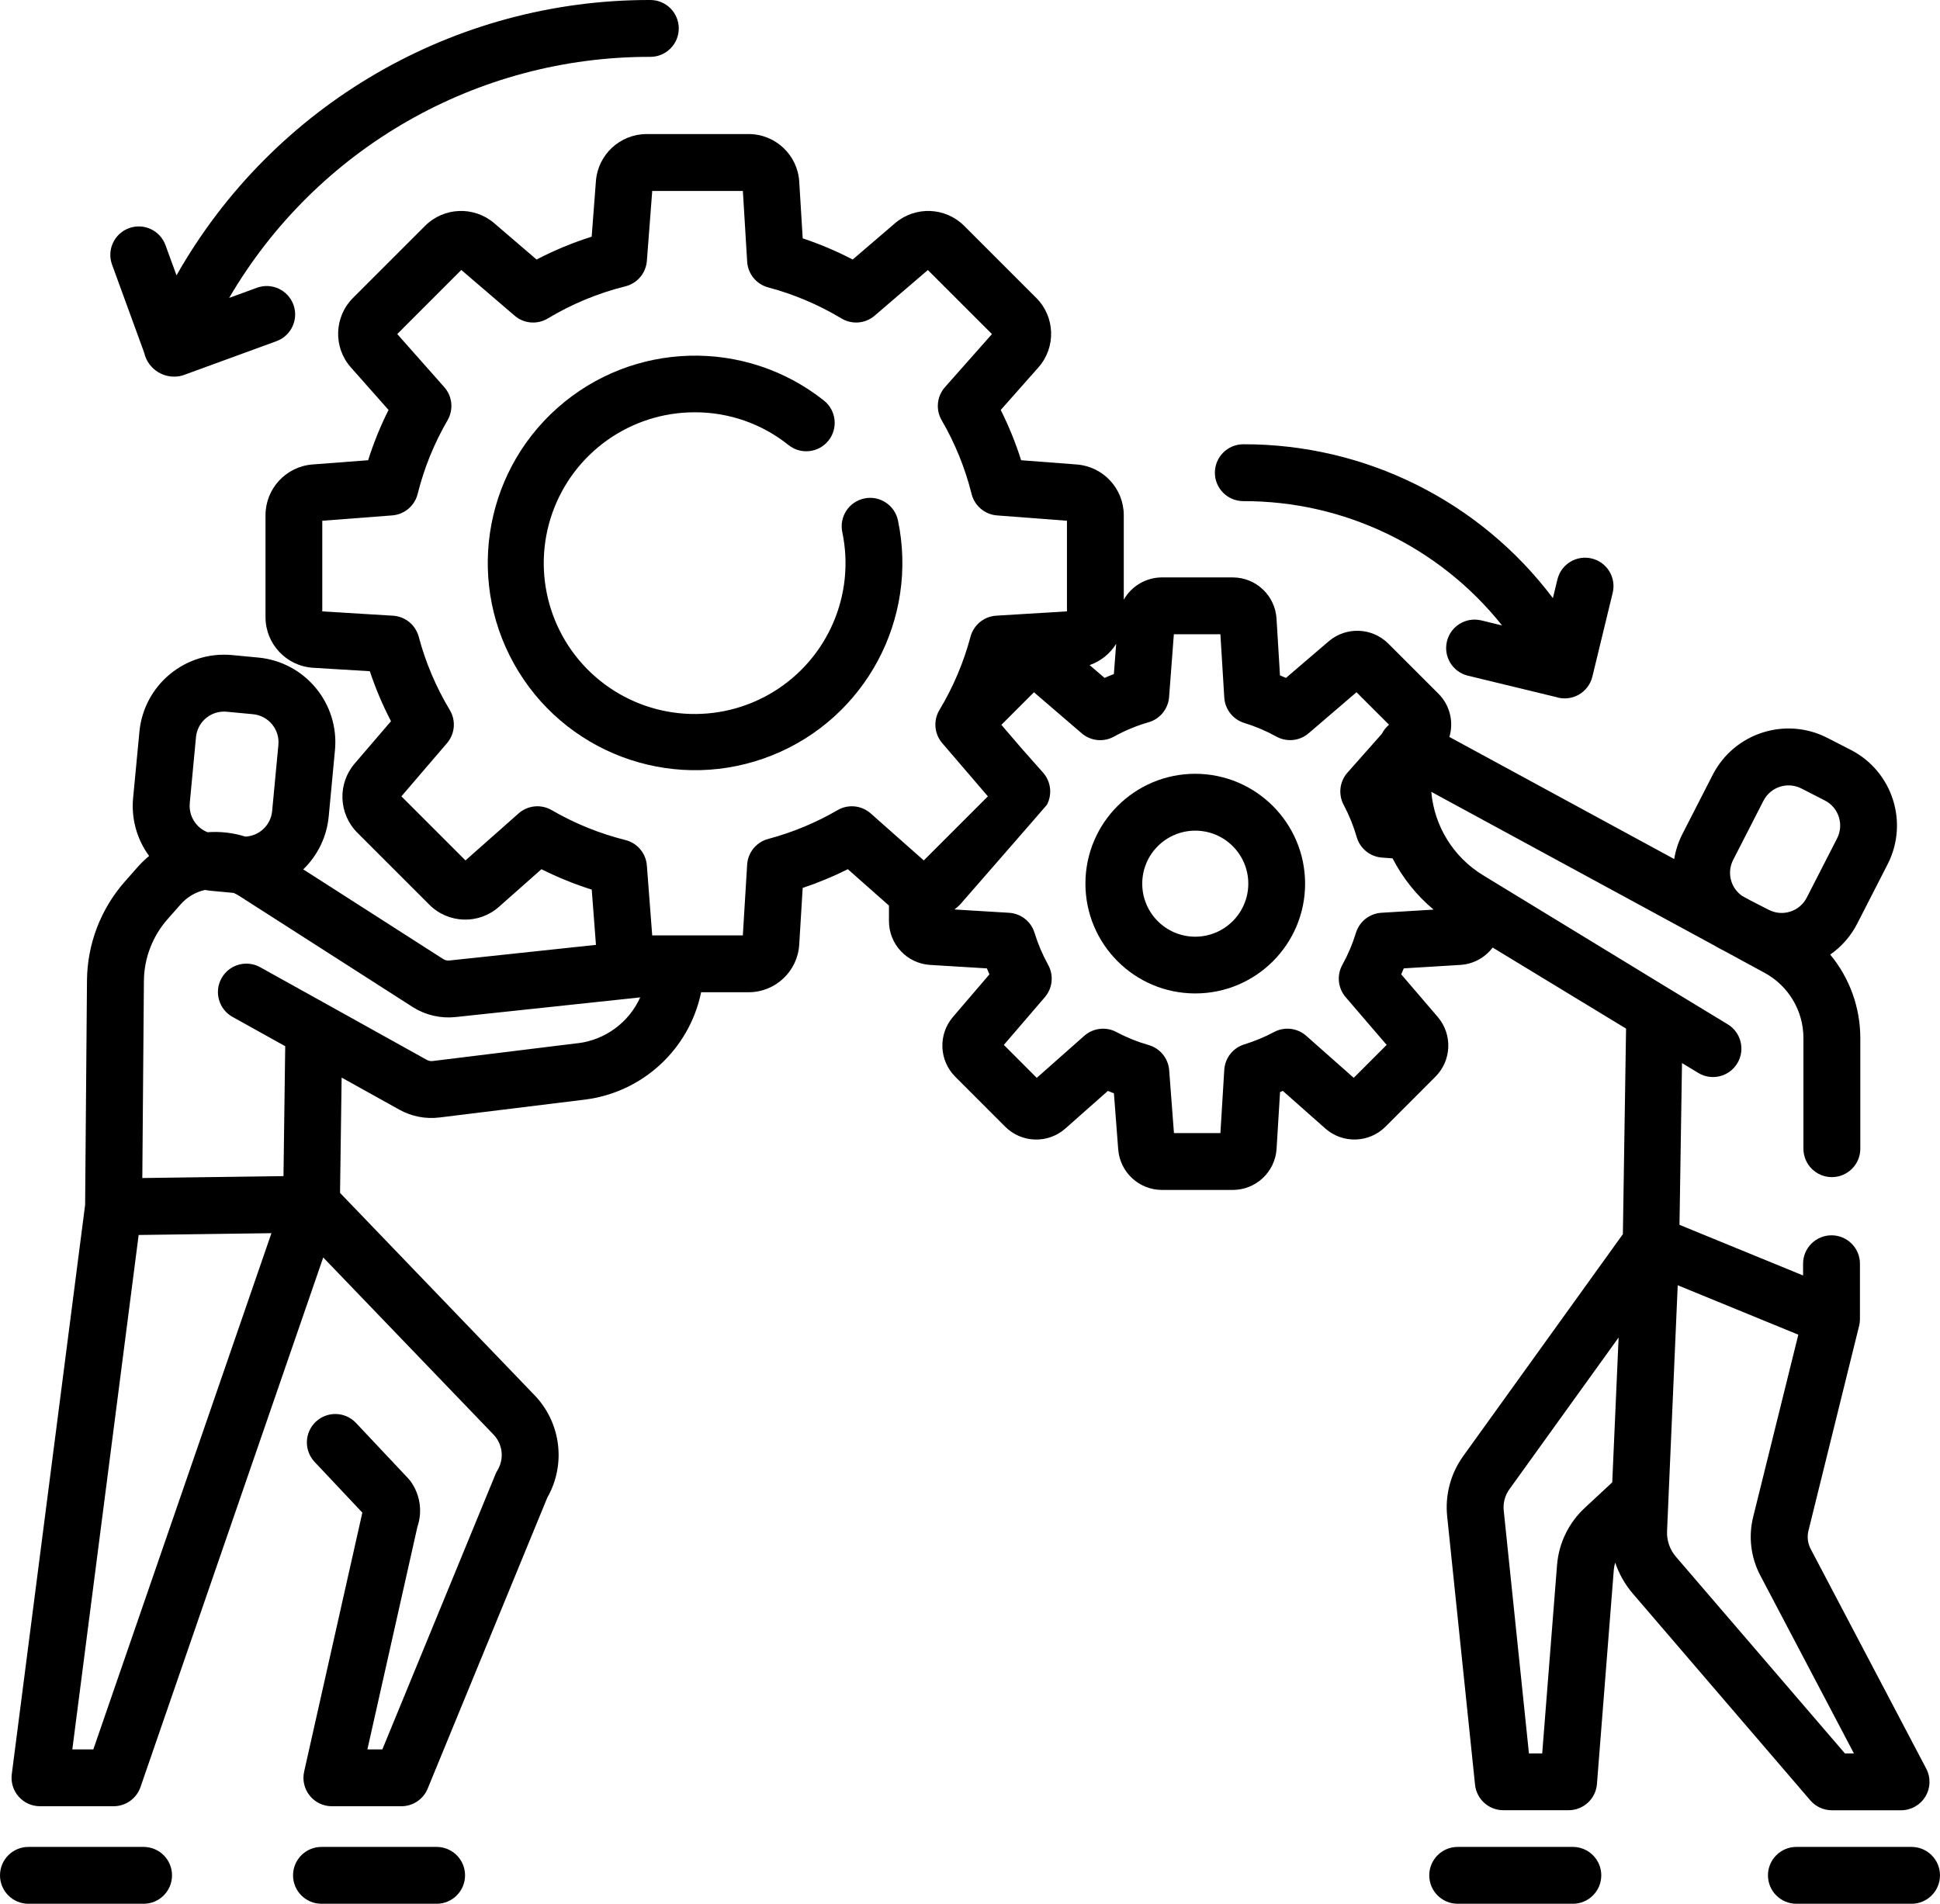
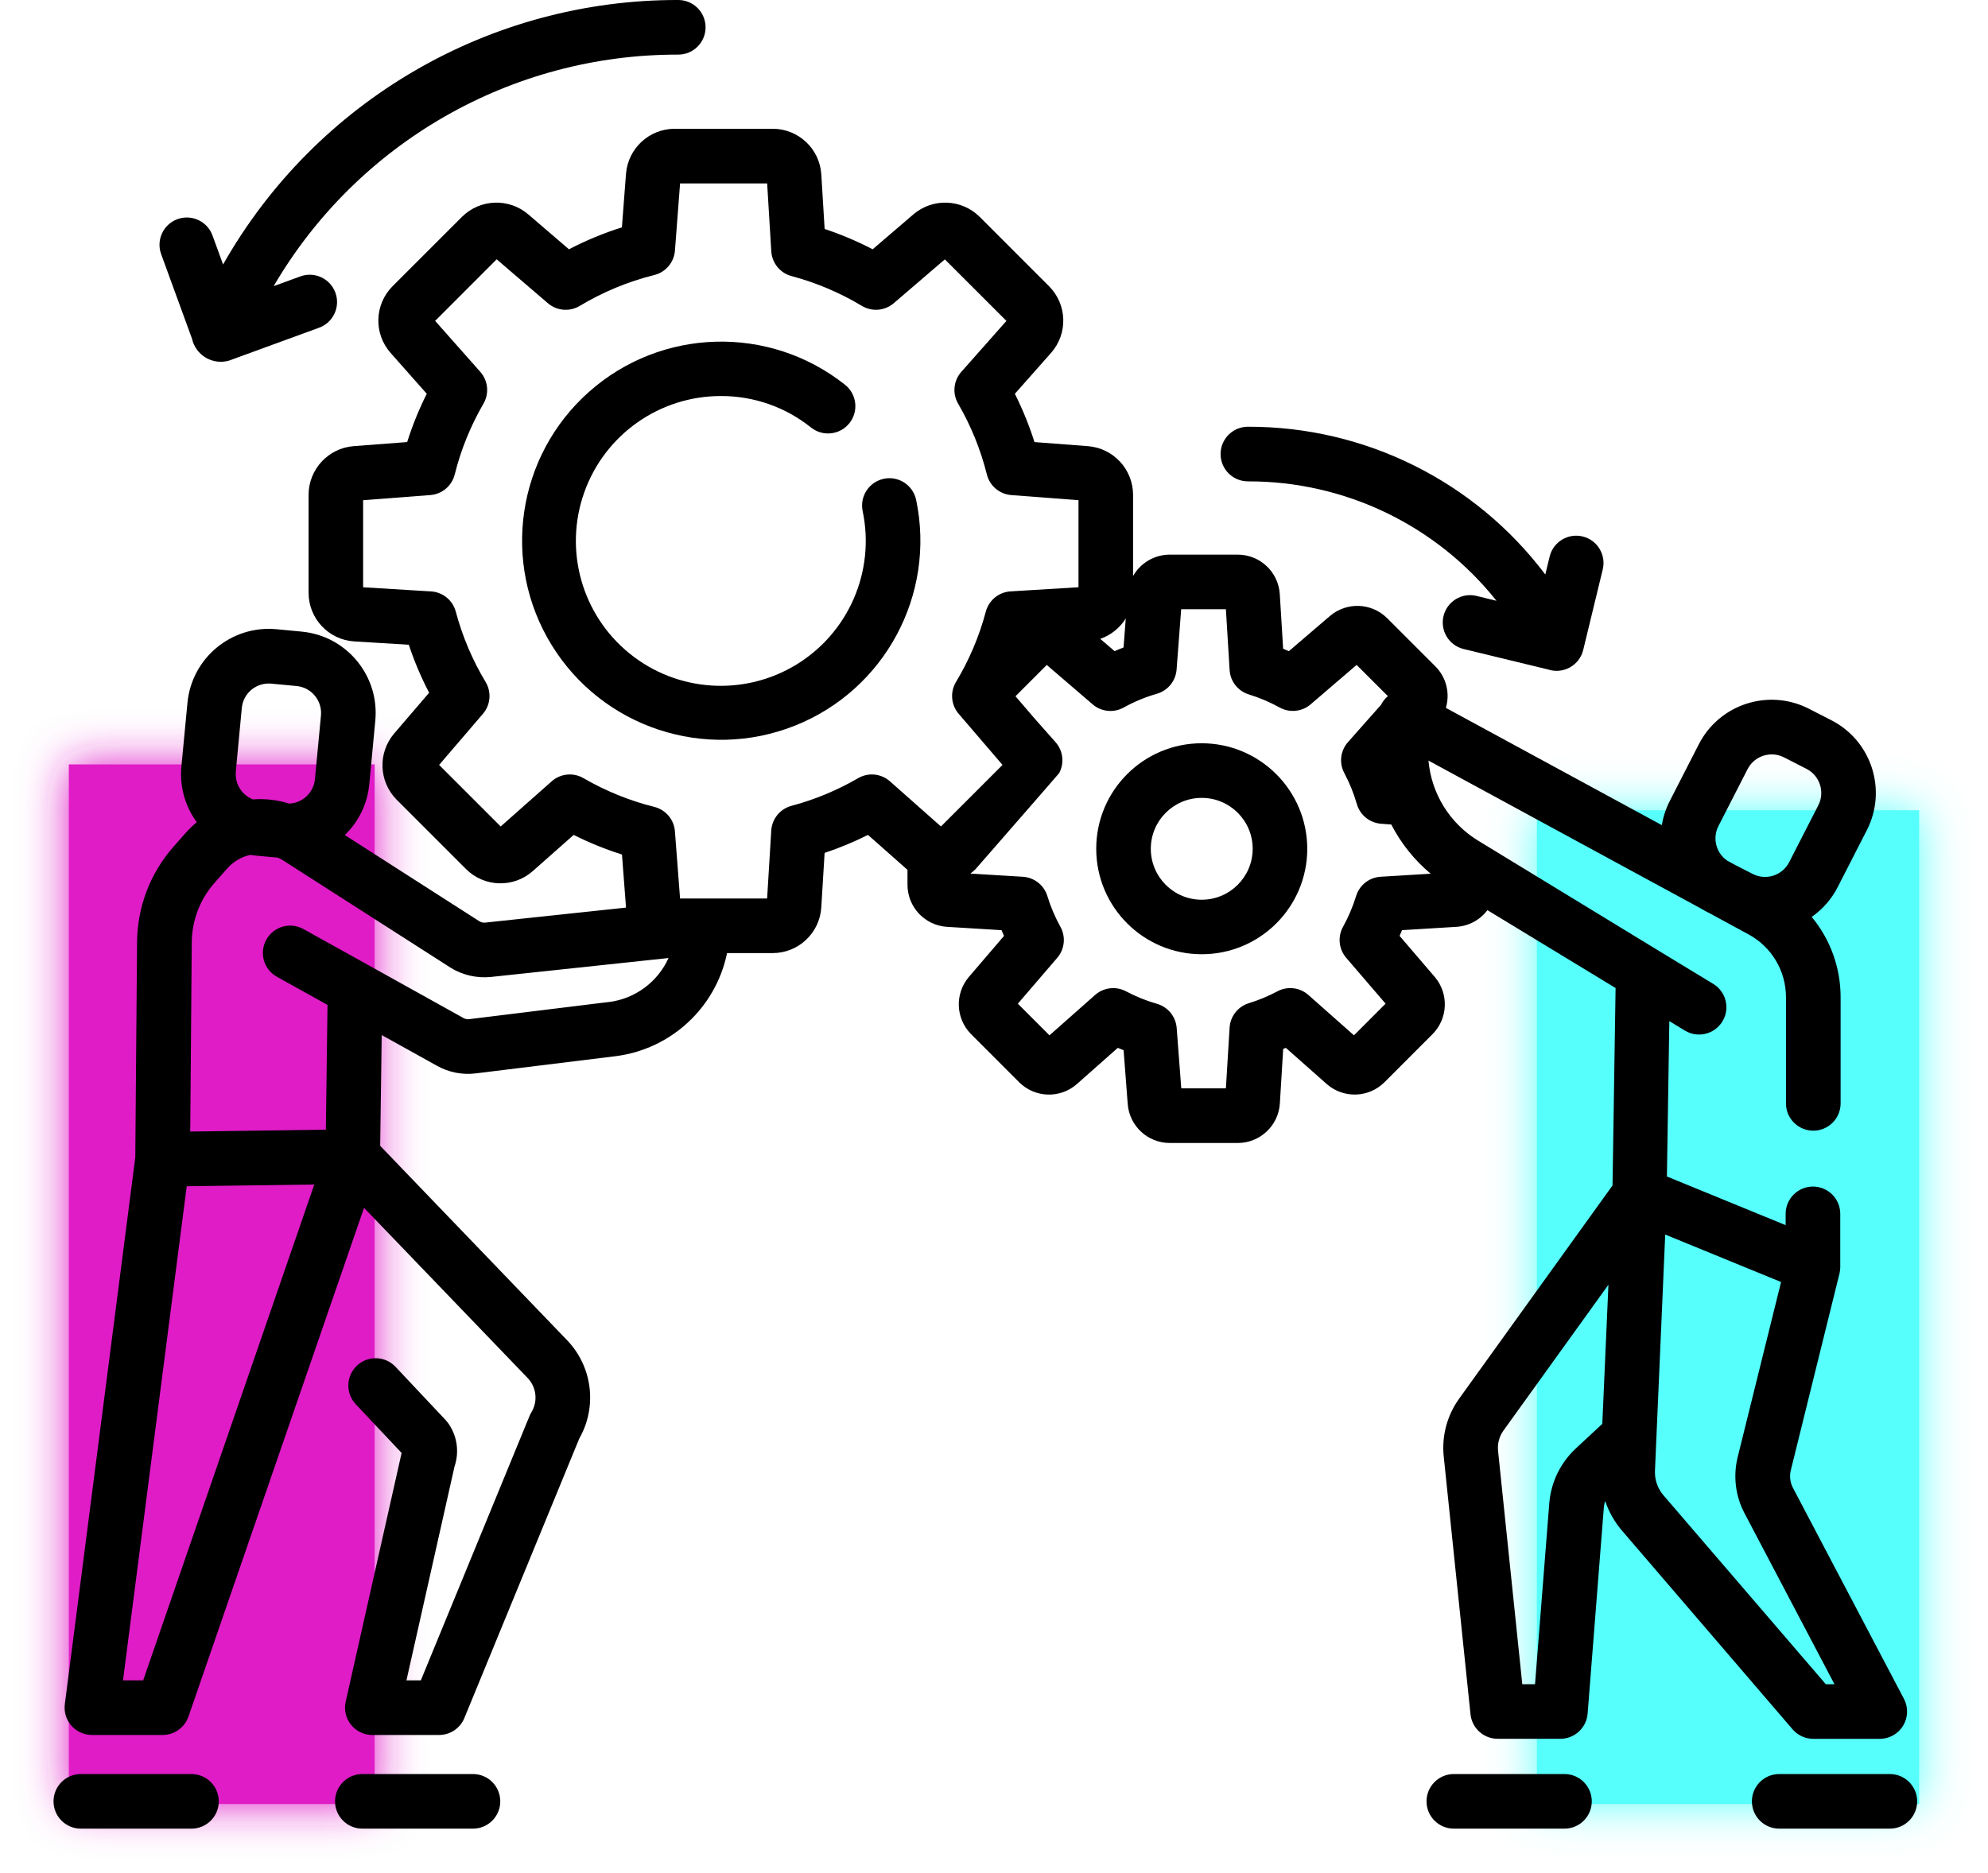
- <svg xmlns="http://www.w3.org/2000/svg" width="121.868" height="119.607" viewBox="0 0 121.868 119.607">
-   <g id="tft-boosting" transform="translate(0 -0.5)">
-     <path id="Trazado_151" data-name="Trazado 151" d="M293.35,204.75a6.9,6.9,0,1,0,6.9,6.9A6.912,6.912,0,0,0,293.35,204.75Zm0,10.235a3.331,3.331,0,1,1,3.331-3.331A3.336,3.336,0,0,1,293.35,214.985Zm0,0" transform="translate(-218.265 -155.634)" />
-     <path id="Trazado_152" data-name="Trazado 152" d="M152.208,103.313a1.786,1.786,0,0,0-1.383,2.113,9.478,9.478,0,1,1-9.276-7.527,9.37,9.37,0,0,1,5.9,2.06,1.786,1.786,0,1,0,2.226-2.795,13.022,13.022,0,1,0,4.648,7.53,1.788,1.788,0,0,0-2.114-1.383Zm0,0" transform="translate(-97.914 -71.495)" />
-     <path id="Trazado_153" data-name="Trazado 153" d="M9.02,488H1.786a1.786,1.786,0,0,0,0,3.572H9.02a1.786,1.786,0,1,0,0-3.572Zm0,0" transform="translate(0 -371.461)" />
-     <path id="Trazado_154" data-name="Trazado 154" d="M86.355,488H79.123a1.786,1.786,0,1,0,0,3.572h7.233a1.786,1.786,0,1,0,0-3.572Zm0,0" transform="translate(-58.928 -371.461)" />
-     <path id="Trazado_155" data-name="Trazado 155" d="M116.043,140.582a1.786,1.786,0,0,0,1.356.622h4.343a1.786,1.786,0,0,0,1.582-2.617l-7.258-13.8a1.63,1.63,0,0,1-.14-1.152l3.2-12.939v0l0-.006c0-.008,0-.017,0-.024.009-.042.018-.083.025-.124,0-.013,0-.026,0-.039s0,0,0,0,0-.019,0-.028c0-.031.007-.062.009-.094,0-.012,0-.025,0-.037,0-.039,0-.077,0-.115v-3.363a1.786,1.786,0,1,0-3.572,0v.737l-7.764-3.182.158-10.164,1.018.619a1.786,1.786,0,0,0,1.855-3.053l-3.7-2.248-.043-.026L95.472,82.449a6.827,6.827,0,0,1-3.239-5.232l17.81,9.672c.1.058.192.116.292.168l.3.154,2.536,1.378a4.663,4.663,0,0,1,2.439,4.1v6.99a1.787,1.787,0,0,0,3.573,0v-6.99a8.231,8.231,0,0,0-1.89-5.247,5.317,5.317,0,0,0,1.7-1.953l1.905-3.721a5.342,5.342,0,0,0-2.32-7.19l-1.473-.755a5.349,5.349,0,0,0-7.191,2.32l-1.905,3.721a5.328,5.328,0,0,0-.517,1.575L93.37,73.769a2.741,2.741,0,0,0-.691-2.721L89.529,67.9a2.764,2.764,0,0,0-3.741-.141l-2.684,2.3c-.124-.055-.249-.108-.376-.159L82.51,66.33a2.758,2.758,0,0,0-2.748-2.585H75.306a2.763,2.763,0,0,0-2.391,1.4V59.823a3.2,3.2,0,0,0-2.938-3.172l-3.51-.268a21.484,21.484,0,0,0-1.282-3.158l2.369-2.677a3.186,3.186,0,0,0-.132-4.358l-4.543-4.544a3.2,3.2,0,0,0-4.321-.165l-2.672,2.292a21.425,21.425,0,0,0-3.14-1.33l-.218-3.565a3.185,3.185,0,0,0-3.175-2.988H42.928a3.2,3.2,0,0,0-3.171,2.939l-.268,3.509a21.443,21.443,0,0,0-3.462,1.435l-2.671-2.292a3.2,3.2,0,0,0-4.321.165l-4.543,4.543a3.186,3.186,0,0,0-.133,4.358l2.37,2.677a21.24,21.24,0,0,0-1.282,3.158l-3.511.268A3.2,3.2,0,0,0,19,59.822v6.424a3.187,3.187,0,0,0,2.987,3.176l3.566.217a21.367,21.367,0,0,0,1.33,3.14l-2.292,2.672a3.2,3.2,0,0,0,.165,4.321L29.3,84.315a3.185,3.185,0,0,0,4.358.132l2.677-2.369a21.441,21.441,0,0,0,3.158,1.282l.265,3.472-9.209.982a.606.606,0,0,1-.372-.082l-8.807-5.644a5.309,5.309,0,0,0,1.6-3.325l.393-4.163a5.342,5.342,0,0,0-4.817-5.82L16.9,68.624a5.344,5.344,0,0,0-5.821,4.817L10.683,77.6a5.3,5.3,0,0,0,1.006,3.646,6.577,6.577,0,0,0-.7.672l-.827.938a9.514,9.514,0,0,0-2.377,6.213l-.117,14.1L3.061,138.935a1.786,1.786,0,0,0,1.771,2.015H9.457a1.787,1.787,0,0,0,1.688-1.2l11.481-33.279,10.678,11.109a1.852,1.852,0,0,1,.267,2.263,1.8,1.8,0,0,0-.124.246L26.34,137.379H25.4l3.144-13.992a3.14,3.14,0,0,0-.434-2.857,1.9,1.9,0,0,0-.146-.176l-3.293-3.5a1.786,1.786,0,0,0-2.6,2.449l3.012,3.2-3.656,16.27a1.785,1.785,0,0,0,1.742,2.178h4.365a1.786,1.786,0,0,0,1.652-1.106l7.516-18.285a5.415,5.415,0,0,0-.841-6.475l-12.179-12.67.1-7.245L27.4,97.182a4.142,4.142,0,0,0,2.538.494l9.121-1.122a8.534,8.534,0,0,0,7.306-6.746h2.987a3.186,3.186,0,0,0,3.175-2.988l.217-3.565a21.416,21.416,0,0,0,2.837-1.178l2.583,2.286v.98a2.758,2.758,0,0,0,2.585,2.748l3.566.218c.052.126.105.251.16.376l-2.3,2.686a2.767,2.767,0,0,0,.145,3.736l3.155,3.158a2.76,2.76,0,0,0,3.767.109l2.675-2.367q.188.08.379.153l.269,3.52a2.761,2.761,0,0,0,2.745,2.549h4.456a2.758,2.758,0,0,0,2.748-2.585l.218-3.566.173-.072,2.673,2.366a2.764,2.764,0,0,0,3.774-.113L92.5,95.108a2.769,2.769,0,0,0,.144-3.74l-2.3-2.684c.055-.124.109-.249.16-.376l3.568-.218A2.747,2.747,0,0,0,96.087,87l8.381,5.092-.2,12.915L94.235,118.956a5.5,5.5,0,0,0-1.005,3.779L94.981,139.6a1.787,1.787,0,0,0,1.777,1.6h4.1a1.786,1.786,0,0,0,1.781-1.647l1.06-13.472a1.909,1.909,0,0,1,.088-.437A5.862,5.862,0,0,0,104.9,127.6Zm-4.958-57.736a1.76,1.76,0,0,1,.11-1.351l1.905-3.72a1.773,1.773,0,0,1,2.382-.769l1.473.754a1.77,1.77,0,0,1,.769,2.382l-1.905,3.721a1.771,1.771,0,0,1-2.383.769l-1.126-.576-.534-.29A1.757,1.757,0,0,1,111.085,82.846ZM72.438,67.917l-.145,1.9q-.3.114-.585.242l-.938-.805A3.193,3.193,0,0,0,72.438,67.917ZM14.24,77.938l.393-4.162a1.769,1.769,0,0,1,1.759-1.6c.056,0,.113,0,.169.008l1.648.155a1.771,1.771,0,0,1,1.6,1.928l-.393,4.163a1.772,1.772,0,0,1-1.682,1.6,6.367,6.367,0,0,0-2.375-.276,1.773,1.773,0,0,1-1.116-1.813Zm-6.056,59.44H6.864l4.167-32.319,8.341-.113Zm30.44-44.37L29.5,94.13a.6.6,0,0,1-.365-.071l-6.2-3.449-.059-.033-4.211-2.341a1.786,1.786,0,1,0-1.736,3.122l3.309,1.84-.109,8.163-8.868.12.1-12.381a5.936,5.936,0,0,1,1.484-3.88l.828-.938a2.853,2.853,0,0,1,1.519-.9c.1.016.2.034.308.045l1.5.141a2.854,2.854,0,0,1,.369.2l10.9,6.984.024.016a4.208,4.208,0,0,0,2.638.6l11.607-1.237a4.956,4.956,0,0,1-3.908,2.88Zm16.311-14.64a17.84,17.84,0,0,1-4.356,1.808,1.786,1.786,0,0,0-1.324,1.618l-.27,4.442H43.292l-.336-4.391a1.786,1.786,0,0,0-1.349-1.6,17.847,17.847,0,0,1-4.63-1.879,1.784,1.784,0,0,0-2.08.207l-3.335,2.953L27.536,77.5,30.4,74.159a1.786,1.786,0,0,0,.176-2.084,17.81,17.81,0,0,1-1.95-4.6,1.786,1.786,0,0,0-1.618-1.324l-4.442-.271V60.185l4.391-.336a1.786,1.786,0,0,0,1.6-1.349,17.8,17.8,0,0,1,1.879-4.63,1.786,1.786,0,0,0-.207-2.08l-2.953-3.335L31.3,44.429,34.648,47.3a1.784,1.784,0,0,0,2.084.176,17.833,17.833,0,0,1,4.876-2.02,1.785,1.785,0,0,0,1.349-1.6l.336-4.391h5.694l.27,4.442a1.786,1.786,0,0,0,1.324,1.618,17.848,17.848,0,0,1,4.6,1.95,1.786,1.786,0,0,0,2.084-.175l3.343-2.868,4.026,4.025L61.683,51.79a1.786,1.786,0,0,0-.208,2.08,17.808,17.808,0,0,1,1.879,4.63,1.787,1.787,0,0,0,1.6,1.35l4.392.335v5.693l-4.442.271a1.785,1.785,0,0,0-1.618,1.324,17.829,17.829,0,0,1-1.95,4.6,1.786,1.786,0,0,0,.175,2.084L64.378,77.5l-4.026,4.026-3.335-2.953a1.786,1.786,0,0,0-2.081-.207ZM89.1,84.815a1.788,1.788,0,0,0-1.6,1.259,10.547,10.547,0,0,1-.854,2.012,1.786,1.786,0,0,0,.206,2.03l2.576,3-2.068,2.07-2.981-2.639a1.785,1.785,0,0,0-2.027-.237,10.518,10.518,0,0,1-1.865.774,1.787,1.787,0,0,0-1.259,1.6l-.243,3.972H76.067l-.3-3.949a1.787,1.787,0,0,0-1.288-1.581,10.376,10.376,0,0,1-2.022-.816,1.788,1.788,0,0,0-2.026.238l-2.982,2.639-2.068-2.07,2.577-3a1.788,1.788,0,0,0,.206-2.03,10.5,10.5,0,0,1-.854-2.011,1.788,1.788,0,0,0-1.6-1.26l-3.434-.209a3.236,3.236,0,0,0,.34-.291s5.448-6.244,5.472-6.288a1.788,1.788,0,0,0-.243-2.017l-1.3-1.468-.014-.017-.028-.032-.031-.034-1.246-1.452,2.046-2.047,3,2.578a1.784,1.784,0,0,0,2.031.206,10.4,10.4,0,0,1,2.172-.9,1.788,1.788,0,0,0,1.286-1.581l.3-3.948h2.924l.243,3.974a1.786,1.786,0,0,0,1.259,1.6,10.552,10.552,0,0,1,2.012.854,1.784,1.784,0,0,0,2.029-.207l3.006-2.578L89.578,73a1.782,1.782,0,0,0-.447.566L86.967,76.01a1.785,1.785,0,0,0-.238,2.026,10.505,10.505,0,0,1,.82,2.028,1.788,1.788,0,0,0,1.579,1.283l.673.051a10.369,10.369,0,0,0,2.576,3.218Zm29.682,52.817h-.566L107.6,125.275a2.307,2.307,0,0,1-.557-1.61l.67-15.447,7.576,3.105-2.836,11.449a5.2,5.2,0,0,0,.445,3.674Zm-16.9-15.434a5.493,5.493,0,0,0-1.75,3.6L99.2,137.632h-.833l-1.584-15.262a1.931,1.931,0,0,1,.351-1.327L104,111.5l-.4,9.1Zm0,0" transform="translate(-2.321 -26.967)" />
-     <path id="Trazado_156" data-name="Trazado 156" d="M475.621,488h-7.234a1.786,1.786,0,1,0,0,3.572h7.234a1.786,1.786,0,1,0,0-3.572Zm0,0" transform="translate(-355.54 -371.461)" />
-     <path id="Trazado_157" data-name="Trazado 157" d="M386.223,488H378.99a1.786,1.786,0,0,0,0,3.572h7.234a1.786,1.786,0,1,0,0-3.572Zm0,0" transform="translate(-287.42 -371.461)" />
-     <path id="Trazado_158" data-name="Trazado 158" d="M322.407,121.345a20.707,20.707,0,0,1,16.258,7.811l-1.332-.324a1.787,1.787,0,0,0-.842,3.473l5.546,1.344a1.79,1.79,0,0,0,2.3-1.281l1.276-5.263a1.786,1.786,0,1,0-3.472-.841l-.285,1.173a24.259,24.259,0,0,0-19.447-9.665,1.786,1.786,0,1,0,0,3.572Zm0,0" transform="translate(-244.306 -89.359)" />
-     <path id="Trazado_159" data-name="Trazado 159" d="M31.242,22.656a1.928,1.928,0,0,0,2.424,1.43l5.887-2.151a1.786,1.786,0,1,0-1.225-3.356l-1.747.638A30.564,30.564,0,0,1,63.039,4.072a1.786,1.786,0,0,0,0-3.572A34.122,34.122,0,0,0,33.274,17.8l-.693-1.9a1.786,1.786,0,0,0-3.356,1.226Zm0,0" transform="translate(-22.186 0)" />
+ <svg xmlns="http://www.w3.org/2000/svg" width="130" height="122.5" viewBox="0 0 130 122.5">
+   <defs>
+     <filter id="Rectangle_Copy_19" x="96" y="48.5" width="34" height="74" filterUnits="userSpaceOnUse">
+       <feOffset input="SourceAlpha" />
+       <feGaussianBlur stdDeviation="1.5" result="blur" />
+       <feFlood flood-color="#56fffb" />
+       <feComposite operator="in" in2="blur" />
+       <feComposite in="SourceGraphic" />
+     </filter>
+     <filter id="Rectangle_Copy_22" x="0" y="45.5" width="29" height="77" filterUnits="userSpaceOnUse">
+       <feOffset input="SourceAlpha" />
+       <feGaussianBlur stdDeviation="1.5" result="blur-2" />
+       <feFlood flood-color="#e01ac7" />
+       <feComposite operator="in" in2="blur-2" />
+       <feComposite in="SourceGraphic" />
+     </filter>
+   </defs>
+   <g id="Grupo_412" data-name="Grupo 412" transform="translate(-472.5 -1057)">
+     <g transform="matrix(1, 0, 0, 1, 472.5, 1057)" filter="url(#Rectangle_Copy_19)">
+       <rect id="Rectangle_Copy_19-2" data-name="Rectangle Copy 19" width="25" height="65" transform="translate(100.5 53)" fill="#56fffb" />
+     </g>
+     <g transform="matrix(1, 0, 0, 1, 472.5, 1057)" filter="url(#Rectangle_Copy_22)">
+       <rect id="Rectangle_Copy_22-2" data-name="Rectangle Copy 22" width="20" height="68" transform="translate(4.5 50)" fill="#e01ac7" />
+     </g>
+     <g id="tft-boosting" transform="translate(476 1056.5)">
+       <path id="Trazado_151" data-name="Trazado 151" d="M293.35,204.75a6.9,6.9,0,1,0,6.9,6.9A6.912,6.912,0,0,0,293.35,204.75Zm0,10.235a3.331,3.331,0,1,1,3.331-3.331A3.336,3.336,0,0,1,293.35,214.985Zm0,0" transform="translate(-218.265 -155.634)" />
+       <path id="Trazado_152" data-name="Trazado 152" d="M152.208,103.313a1.786,1.786,0,0,0-1.383,2.113,9.478,9.478,0,1,1-9.276-7.527,9.37,9.37,0,0,1,5.9,2.06,1.786,1.786,0,1,0,2.226-2.795,13.022,13.022,0,1,0,4.648,7.53,1.788,1.788,0,0,0-2.114-1.383Zm0,0" transform="translate(-97.914 -71.495)" />
+       <path id="Trazado_153" data-name="Trazado 153" d="M9.02,488H1.786a1.786,1.786,0,0,0,0,3.572H9.02a1.786,1.786,0,1,0,0-3.572Zm0,0" transform="translate(0 -371.461)" />
+       <path id="Trazado_154" data-name="Trazado 154" d="M86.355,488H79.123a1.786,1.786,0,1,0,0,3.572h7.233a1.786,1.786,0,1,0,0-3.572Zm0,0" transform="translate(-58.928 -371.461)" />
+       <path id="Trazado_155" data-name="Trazado 155" d="M116.043,140.582a1.786,1.786,0,0,0,1.356.622h4.343a1.786,1.786,0,0,0,1.582-2.617l-7.258-13.8a1.63,1.63,0,0,1-.14-1.152l3.2-12.939v0l0-.006c0-.008,0-.017,0-.024.009-.042.018-.083.025-.124,0-.013,0-.026,0-.039s0,0,0,0,0-.019,0-.028c0-.031.007-.062.009-.094,0-.012,0-.025,0-.037,0-.039,0-.077,0-.115v-3.363a1.786,1.786,0,1,0-3.572,0v.737l-7.764-3.182.158-10.164,1.018.619a1.786,1.786,0,0,0,1.855-3.053l-3.7-2.248-.043-.026L95.472,82.449a6.827,6.827,0,0,1-3.239-5.232l17.81,9.672c.1.058.192.116.292.168l.3.154,2.536,1.378a4.663,4.663,0,0,1,2.439,4.1v6.99a1.787,1.787,0,0,0,3.573,0v-6.99a8.231,8.231,0,0,0-1.89-5.247,5.317,5.317,0,0,0,1.7-1.953l1.905-3.721a5.342,5.342,0,0,0-2.32-7.19l-1.473-.755a5.349,5.349,0,0,0-7.191,2.32l-1.905,3.721a5.328,5.328,0,0,0-.517,1.575L93.37,73.769a2.741,2.741,0,0,0-.691-2.721L89.529,67.9a2.764,2.764,0,0,0-3.741-.141l-2.684,2.3c-.124-.055-.249-.108-.376-.159L82.51,66.33a2.758,2.758,0,0,0-2.748-2.585H75.306a2.763,2.763,0,0,0-2.391,1.4V59.823a3.2,3.2,0,0,0-2.938-3.172l-3.51-.268a21.484,21.484,0,0,0-1.282-3.158l2.369-2.677a3.186,3.186,0,0,0-.132-4.358l-4.543-4.544a3.2,3.2,0,0,0-4.321-.165l-2.672,2.292a21.425,21.425,0,0,0-3.14-1.33l-.218-3.565a3.185,3.185,0,0,0-3.175-2.988H42.928a3.2,3.2,0,0,0-3.171,2.939l-.268,3.509a21.443,21.443,0,0,0-3.462,1.435l-2.671-2.292a3.2,3.2,0,0,0-4.321.165l-4.543,4.543a3.186,3.186,0,0,0-.133,4.358l2.37,2.677a21.24,21.24,0,0,0-1.282,3.158l-3.511.268A3.2,3.2,0,0,0,19,59.822v6.424a3.187,3.187,0,0,0,2.987,3.176l3.566.217a21.367,21.367,0,0,0,1.33,3.14l-2.292,2.672a3.2,3.2,0,0,0,.165,4.321L29.3,84.315a3.185,3.185,0,0,0,4.358.132l2.677-2.369a21.441,21.441,0,0,0,3.158,1.282l.265,3.472-9.209.982a.606.606,0,0,1-.372-.082l-8.807-5.644a5.309,5.309,0,0,0,1.6-3.325l.393-4.163a5.342,5.342,0,0,0-4.817-5.82L16.9,68.624a5.344,5.344,0,0,0-5.821,4.817L10.683,77.6a5.3,5.3,0,0,0,1.006,3.646,6.577,6.577,0,0,0-.7.672l-.827.938a9.514,9.514,0,0,0-2.377,6.213l-.117,14.1L3.061,138.935a1.786,1.786,0,0,0,1.771,2.015H9.457a1.787,1.787,0,0,0,1.688-1.2l11.481-33.279,10.678,11.109a1.852,1.852,0,0,1,.267,2.263,1.8,1.8,0,0,0-.124.246L26.34,137.379H25.4l3.144-13.992a3.14,3.14,0,0,0-.434-2.857,1.9,1.9,0,0,0-.146-.176l-3.293-3.5a1.786,1.786,0,0,0-2.6,2.449l3.012,3.2-3.656,16.27a1.785,1.785,0,0,0,1.742,2.178h4.365a1.786,1.786,0,0,0,1.652-1.106l7.516-18.285a5.415,5.415,0,0,0-.841-6.475l-12.179-12.67.1-7.245L27.4,97.182a4.142,4.142,0,0,0,2.538.494l9.121-1.122a8.534,8.534,0,0,0,7.306-6.746h2.987a3.186,3.186,0,0,0,3.175-2.988l.217-3.565a21.416,21.416,0,0,0,2.837-1.178l2.583,2.286v.98a2.758,2.758,0,0,0,2.585,2.748l3.566.218c.052.126.105.251.16.376l-2.3,2.686a2.767,2.767,0,0,0,.145,3.736l3.155,3.158a2.76,2.76,0,0,0,3.767.109l2.675-2.367q.188.08.379.153l.269,3.52a2.761,2.761,0,0,0,2.745,2.549h4.456a2.758,2.758,0,0,0,2.748-2.585l.218-3.566.173-.072,2.673,2.366a2.764,2.764,0,0,0,3.774-.113L92.5,95.108a2.769,2.769,0,0,0,.144-3.74l-2.3-2.684c.055-.124.109-.249.16-.376l3.568-.218A2.747,2.747,0,0,0,96.087,87l8.381,5.092-.2,12.915L94.235,118.956a5.5,5.5,0,0,0-1.005,3.779L94.981,139.6a1.787,1.787,0,0,0,1.777,1.6h4.1a1.786,1.786,0,0,0,1.781-1.647l1.06-13.472a1.909,1.909,0,0,1,.088-.437A5.862,5.862,0,0,0,104.9,127.6Zm-4.958-57.736a1.76,1.76,0,0,1,.11-1.351l1.905-3.72a1.773,1.773,0,0,1,2.382-.769l1.473.754a1.77,1.77,0,0,1,.769,2.382l-1.905,3.721a1.771,1.771,0,0,1-2.383.769l-1.126-.576-.534-.29A1.757,1.757,0,0,1,111.085,82.846ZM72.438,67.917l-.145,1.9q-.3.114-.585.242l-.938-.805A3.193,3.193,0,0,0,72.438,67.917ZM14.24,77.938l.393-4.162a1.769,1.769,0,0,1,1.759-1.6c.056,0,.113,0,.169.008l1.648.155a1.771,1.771,0,0,1,1.6,1.928l-.393,4.163a1.772,1.772,0,0,1-1.682,1.6,6.367,6.367,0,0,0-2.375-.276,1.773,1.773,0,0,1-1.116-1.813Zm-6.056,59.44H6.864l4.167-32.319,8.341-.113Zm30.44-44.37L29.5,94.13a.6.6,0,0,1-.365-.071l-6.2-3.449-.059-.033-4.211-2.341a1.786,1.786,0,1,0-1.736,3.122l3.309,1.84-.109,8.163-8.868.12.1-12.381a5.936,5.936,0,0,1,1.484-3.88l.828-.938a2.853,2.853,0,0,1,1.519-.9c.1.016.2.034.308.045l1.5.141a2.854,2.854,0,0,1,.369.2l10.9,6.984.024.016a4.208,4.208,0,0,0,2.638.6l11.607-1.237a4.956,4.956,0,0,1-3.908,2.88Zm16.311-14.64a17.84,17.84,0,0,1-4.356,1.808,1.786,1.786,0,0,0-1.324,1.618l-.27,4.442H43.292l-.336-4.391a1.786,1.786,0,0,0-1.349-1.6,17.847,17.847,0,0,1-4.63-1.879,1.784,1.784,0,0,0-2.08.207l-3.335,2.953L27.536,77.5,30.4,74.159a1.786,1.786,0,0,0,.176-2.084,17.81,17.81,0,0,1-1.95-4.6,1.786,1.786,0,0,0-1.618-1.324l-4.442-.271V60.185l4.391-.336a1.786,1.786,0,0,0,1.6-1.349,17.8,17.8,0,0,1,1.879-4.63,1.786,1.786,0,0,0-.207-2.08l-2.953-3.335L31.3,44.429,34.648,47.3a1.784,1.784,0,0,0,2.084.176,17.833,17.833,0,0,1,4.876-2.02,1.785,1.785,0,0,0,1.349-1.6l.336-4.391h5.694l.27,4.442a1.786,1.786,0,0,0,1.324,1.618,17.848,17.848,0,0,1,4.6,1.95,1.786,1.786,0,0,0,2.084-.175l3.343-2.868,4.026,4.025L61.683,51.79a1.786,1.786,0,0,0-.208,2.08,17.808,17.808,0,0,1,1.879,4.63,1.787,1.787,0,0,0,1.6,1.35l4.392.335v5.693l-4.442.271a1.785,1.785,0,0,0-1.618,1.324,17.829,17.829,0,0,1-1.95,4.6,1.786,1.786,0,0,0,.175,2.084L64.378,77.5l-4.026,4.026-3.335-2.953a1.786,1.786,0,0,0-2.081-.207ZM89.1,84.815a1.788,1.788,0,0,0-1.6,1.259,10.547,10.547,0,0,1-.854,2.012,1.786,1.786,0,0,0,.206,2.03l2.576,3-2.068,2.07-2.981-2.639a1.785,1.785,0,0,0-2.027-.237,10.518,10.518,0,0,1-1.865.774,1.787,1.787,0,0,0-1.259,1.6l-.243,3.972H76.067l-.3-3.949a1.787,1.787,0,0,0-1.288-1.581,10.376,10.376,0,0,1-2.022-.816,1.788,1.788,0,0,0-2.026.238l-2.982,2.639-2.068-2.07,2.577-3a1.788,1.788,0,0,0,.206-2.03,10.5,10.5,0,0,1-.854-2.011,1.788,1.788,0,0,0-1.6-1.26l-3.434-.209a3.236,3.236,0,0,0,.34-.291s5.448-6.244,5.472-6.288a1.788,1.788,0,0,0-.243-2.017l-1.3-1.468-.014-.017-.028-.032-.031-.034-1.246-1.452,2.046-2.047,3,2.578a1.784,1.784,0,0,0,2.031.206,10.4,10.4,0,0,1,2.172-.9,1.788,1.788,0,0,0,1.286-1.581l.3-3.948h2.924l.243,3.974a1.786,1.786,0,0,0,1.259,1.6,10.552,10.552,0,0,1,2.012.854,1.784,1.784,0,0,0,2.029-.207l3.006-2.578L89.578,73a1.782,1.782,0,0,0-.447.566L86.967,76.01a1.785,1.785,0,0,0-.238,2.026,10.505,10.505,0,0,1,.82,2.028,1.788,1.788,0,0,0,1.579,1.283l.673.051a10.369,10.369,0,0,0,2.576,3.218Zm29.682,52.817h-.566L107.6,125.275a2.307,2.307,0,0,1-.557-1.61l.67-15.447,7.576,3.105-2.836,11.449a5.2,5.2,0,0,0,.445,3.674Zm-16.9-15.434a5.493,5.493,0,0,0-1.75,3.6L99.2,137.632h-.833l-1.584-15.262a1.931,1.931,0,0,1,.351-1.327L104,111.5l-.4,9.1Zm0,0" transform="translate(-2.321 -26.967)" />
+       <path id="Trazado_156" data-name="Trazado 156" d="M475.621,488h-7.234a1.786,1.786,0,1,0,0,3.572h7.234a1.786,1.786,0,1,0,0-3.572Zm0,0" transform="translate(-355.54 -371.461)" />
+       <path id="Trazado_157" data-name="Trazado 157" d="M386.223,488H378.99a1.786,1.786,0,0,0,0,3.572h7.234a1.786,1.786,0,1,0,0-3.572Zm0,0" transform="translate(-287.42 -371.461)" />
+       <path id="Trazado_158" data-name="Trazado 158" d="M322.407,121.345a20.707,20.707,0,0,1,16.258,7.811l-1.332-.324a1.787,1.787,0,0,0-.842,3.473l5.546,1.344a1.79,1.79,0,0,0,2.3-1.281l1.276-5.263a1.786,1.786,0,1,0-3.472-.841l-.285,1.173a24.259,24.259,0,0,0-19.447-9.665,1.786,1.786,0,1,0,0,3.572Zm0,0" transform="translate(-244.306 -89.359)" />
+       <path id="Trazado_159" data-name="Trazado 159" d="M31.242,22.656a1.928,1.928,0,0,0,2.424,1.43l5.887-2.151a1.786,1.786,0,1,0-1.225-3.356l-1.747.638A30.564,30.564,0,0,1,63.039,4.072a1.786,1.786,0,0,0,0-3.572A34.122,34.122,0,0,0,33.274,17.8l-.693-1.9a1.786,1.786,0,0,0-3.356,1.226Zm0,0" transform="translate(-22.186 0)" />
+     </g>
  </g>
</svg>
